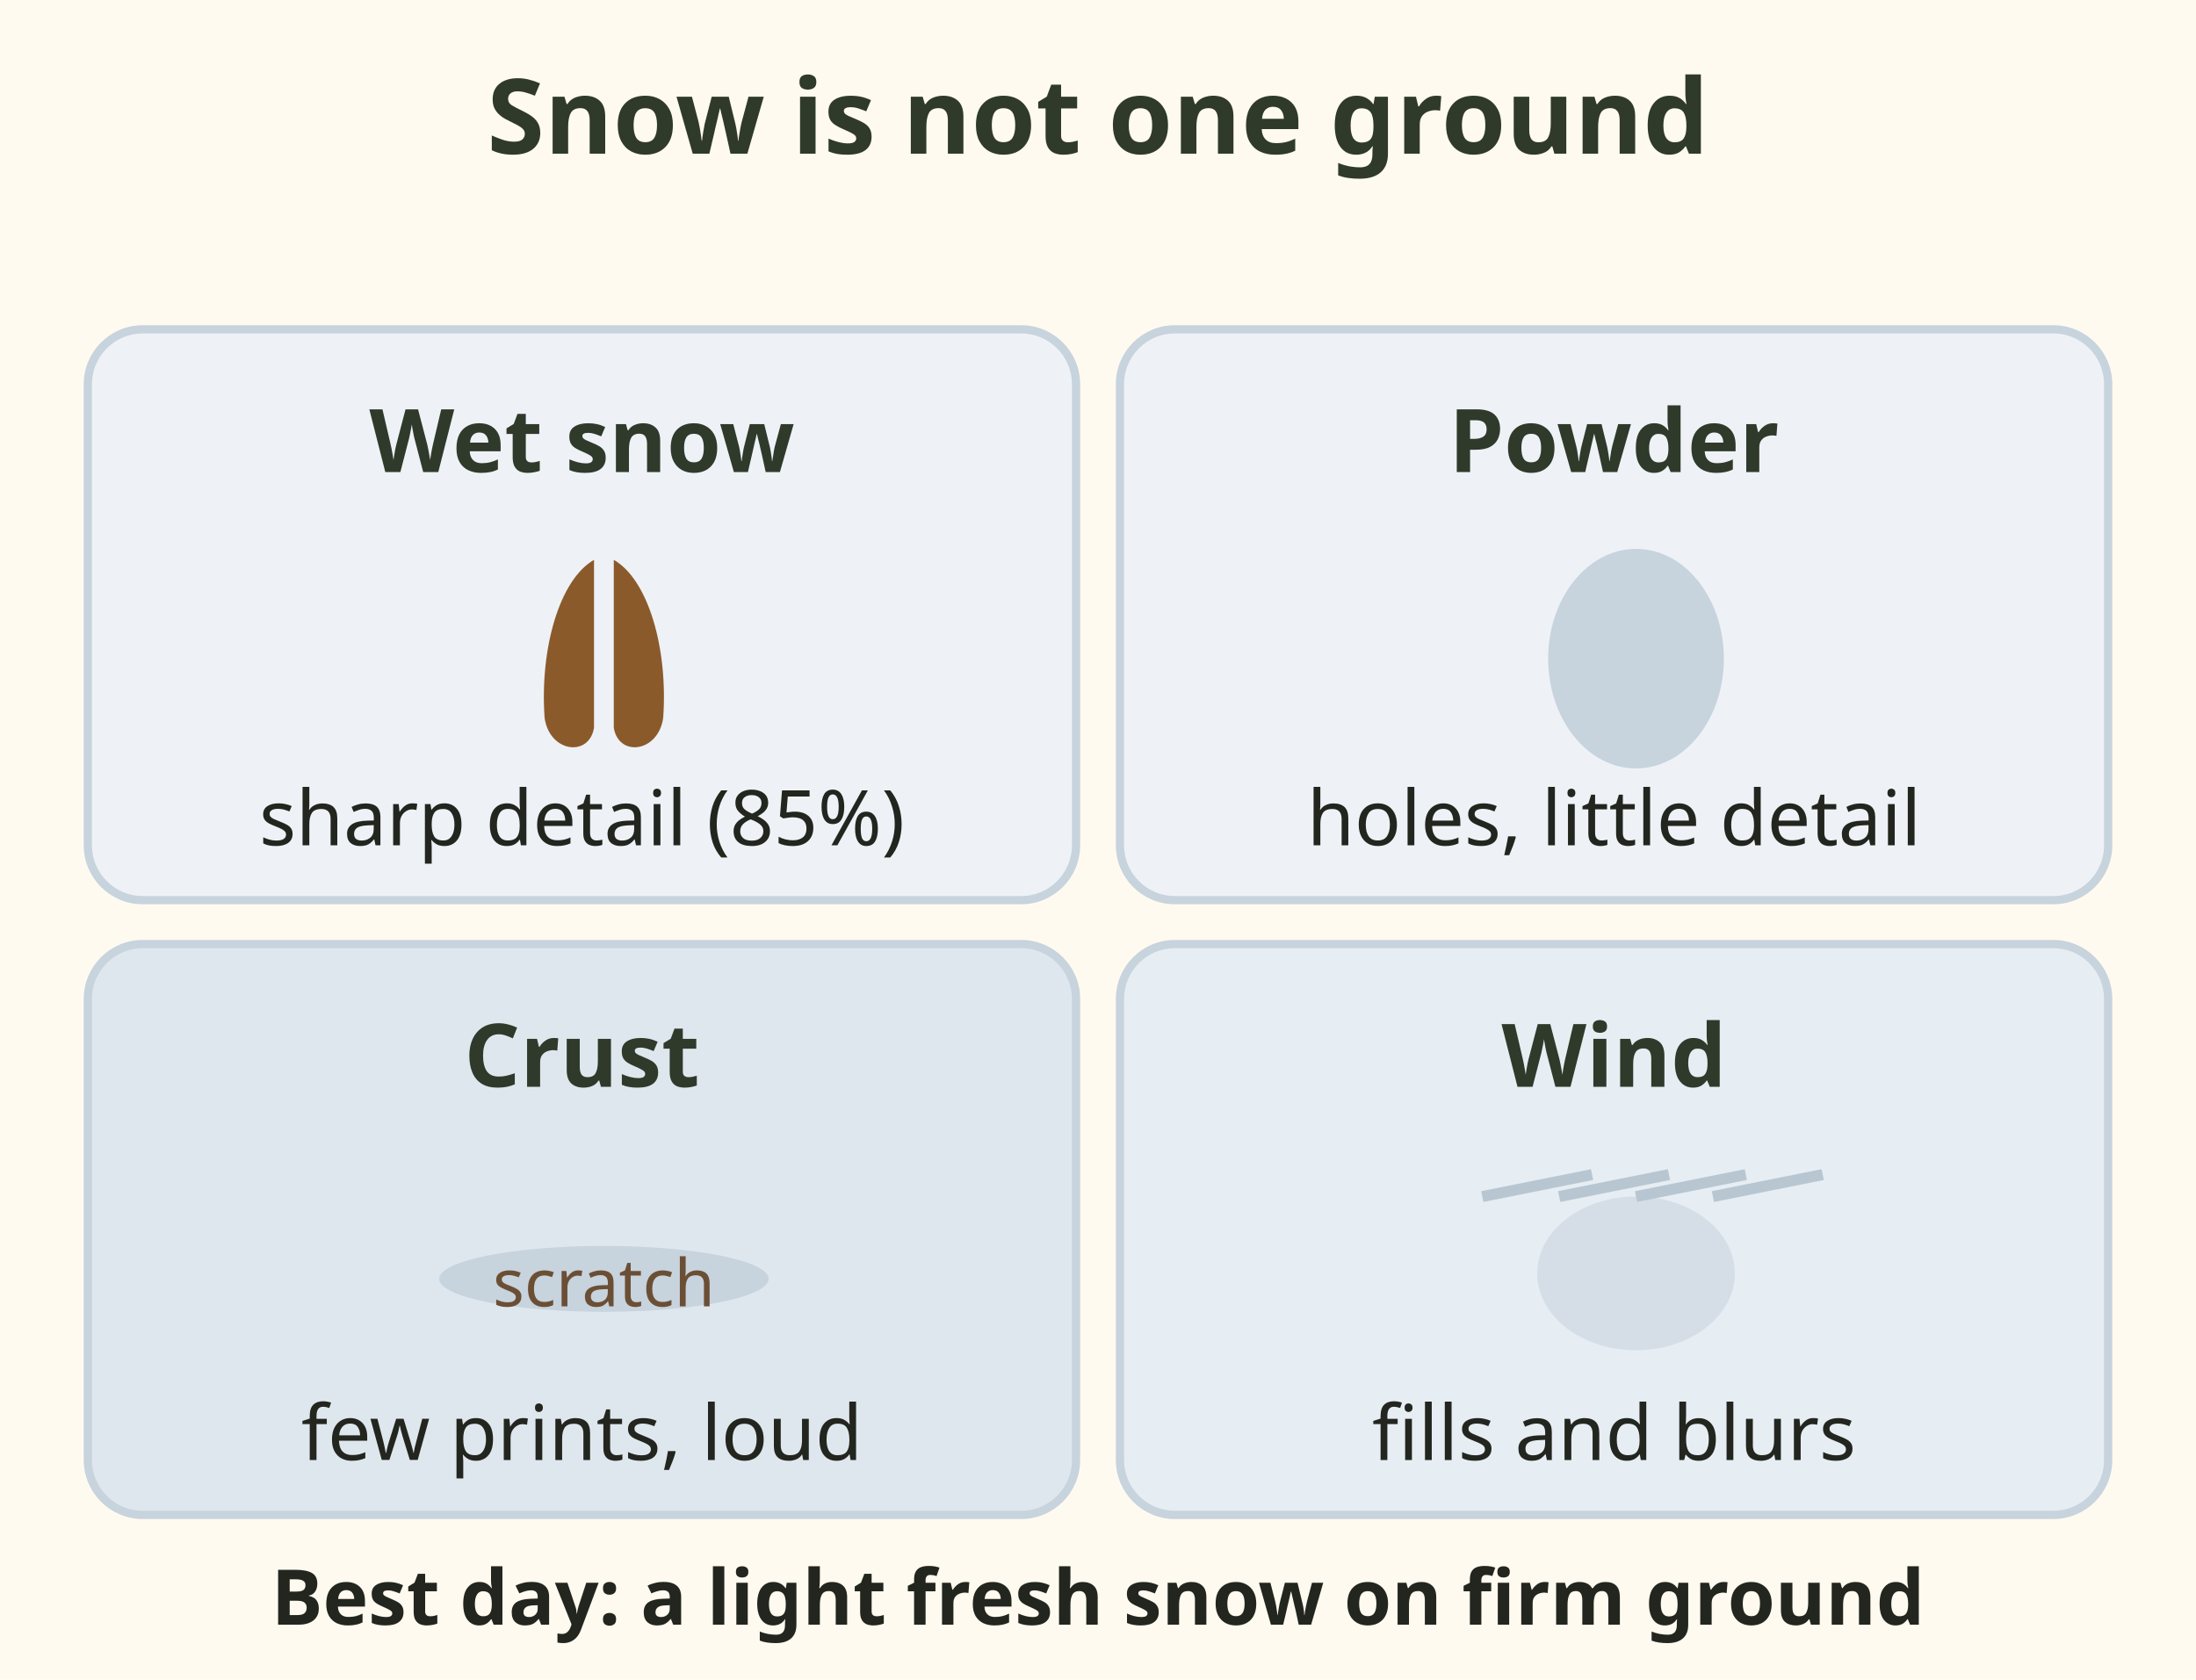
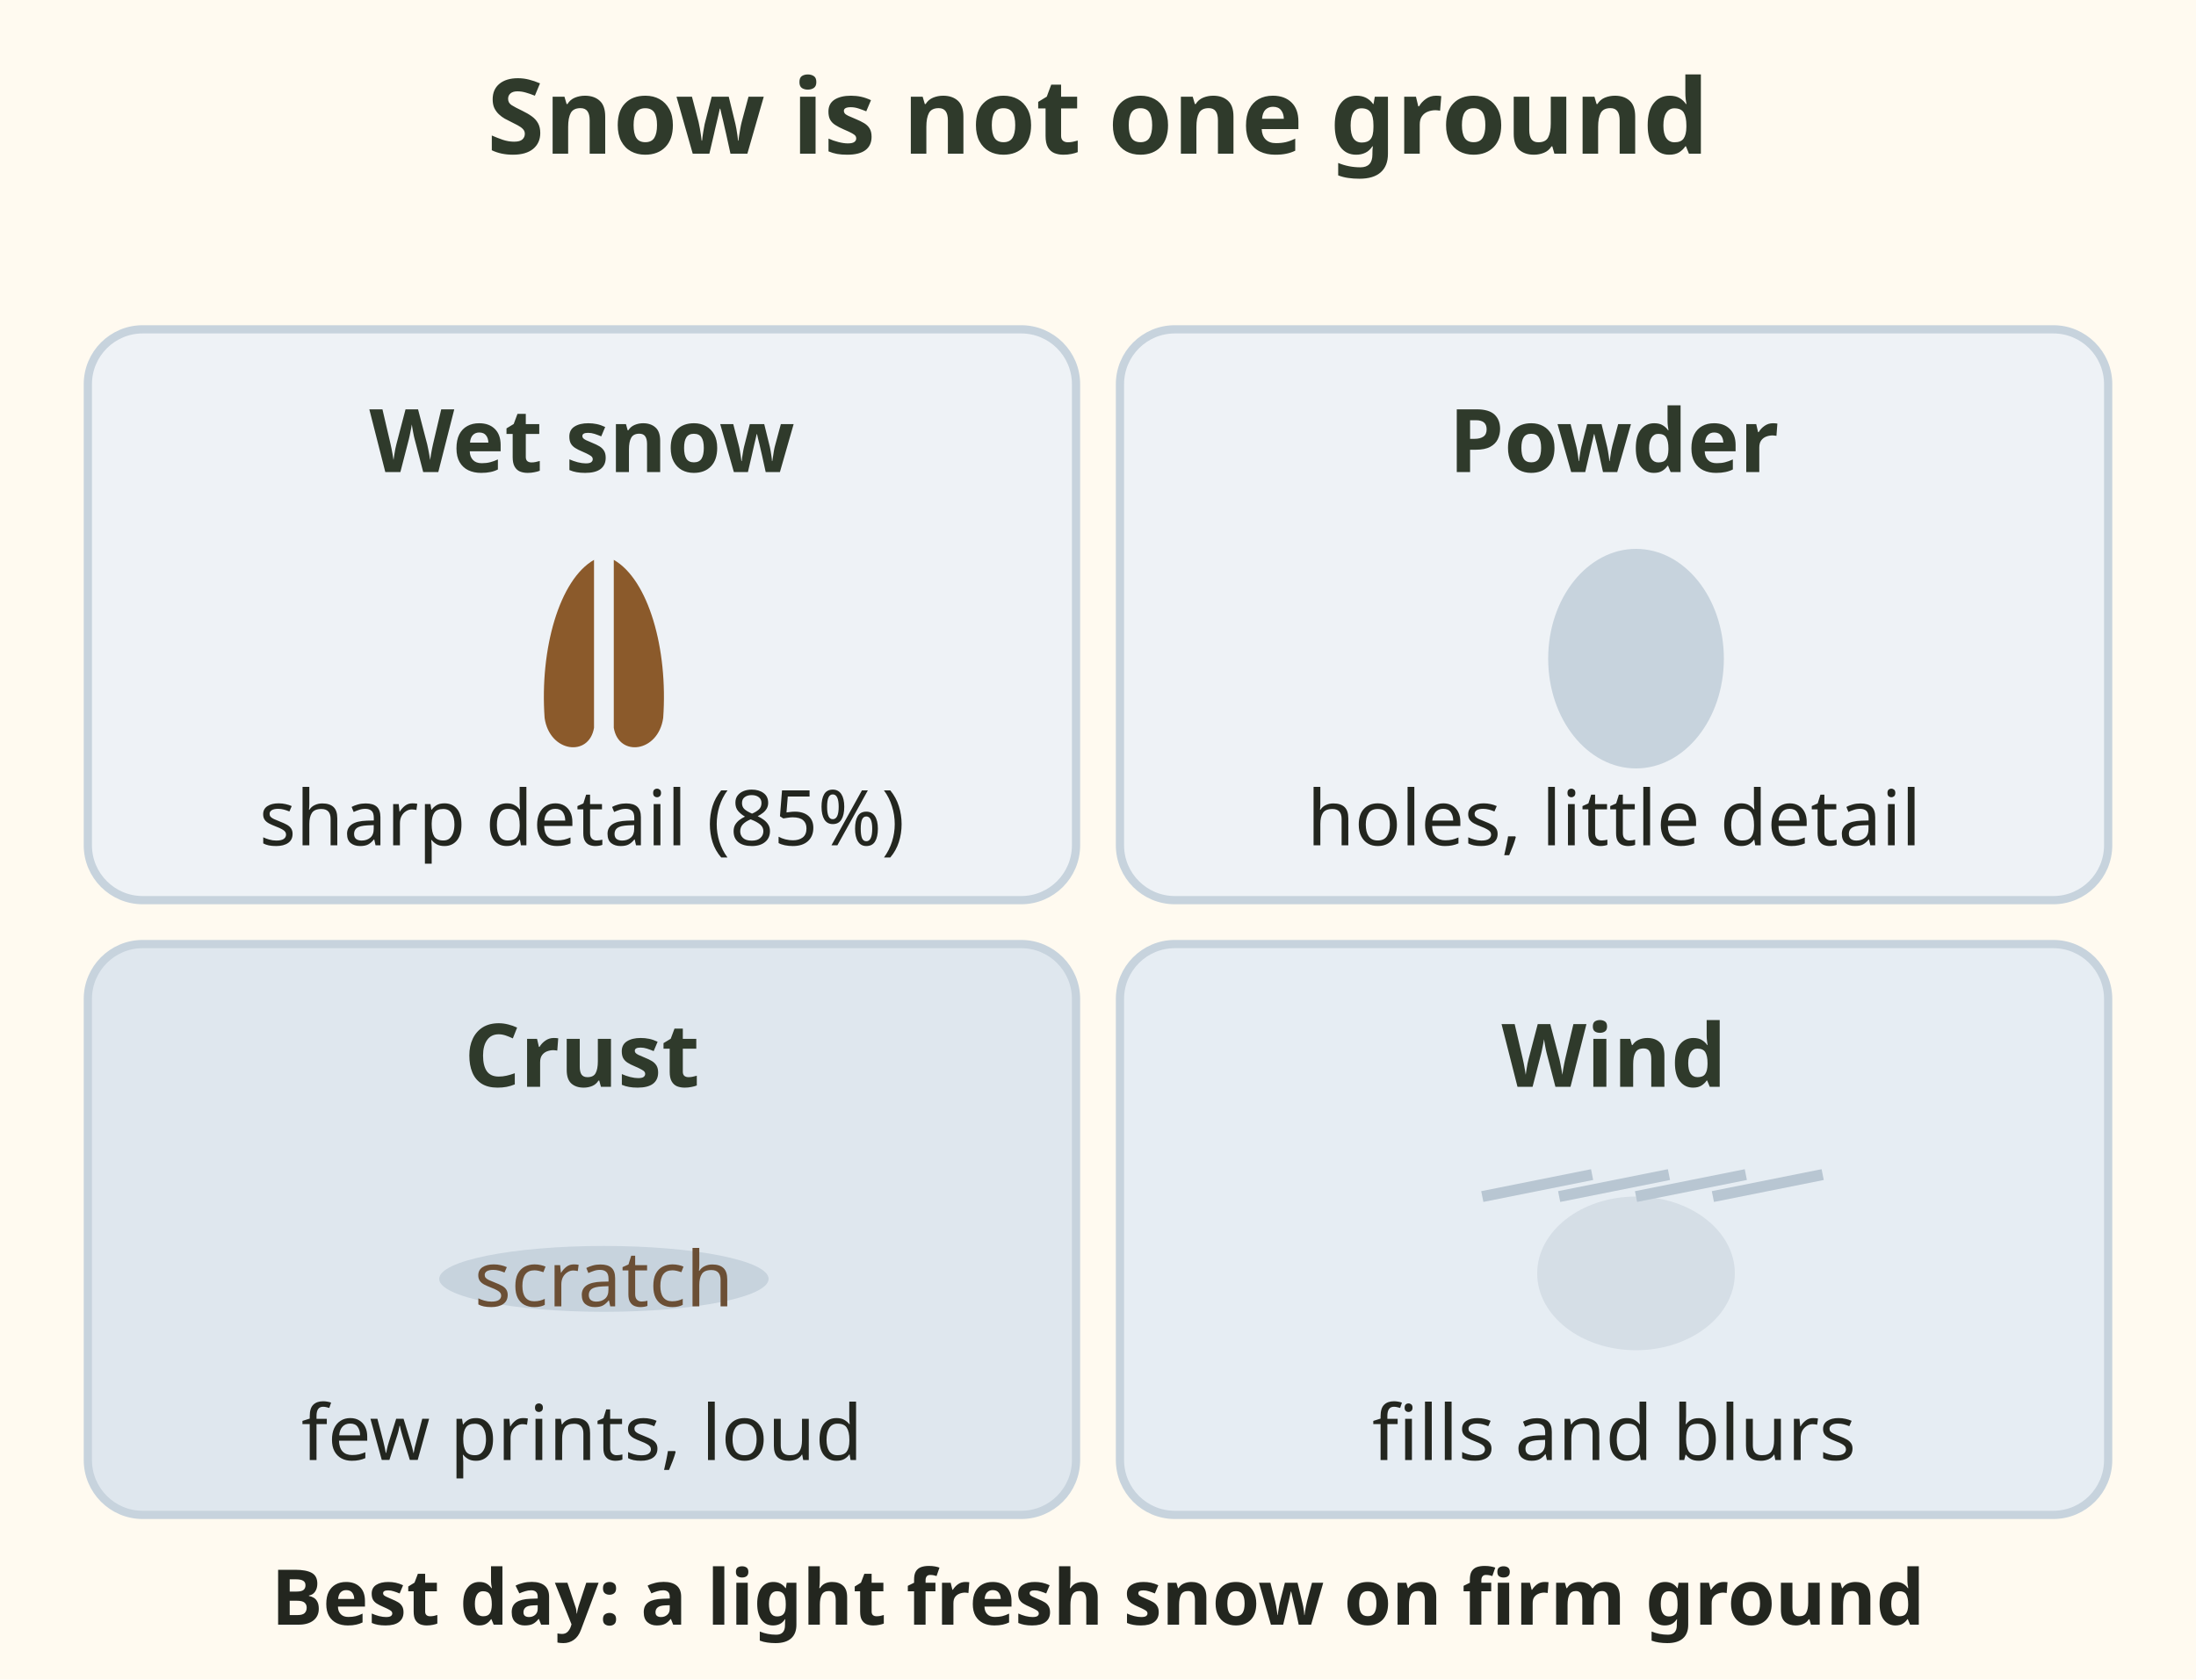
<svg xmlns="http://www.w3.org/2000/svg" viewBox="0 0 400 306" font-family="sans-serif" role="img" aria-label="Snow types. Wet snow: sharp detail. Powder: holes with little detail. Crust: few prints, only scratches, and loud to walk on. Wind: fills and blurs tracks. The best day is a light fresh snow on firm ground.">
  <rect x="0" y="0" width="400" height="306" rx="0" fill="#fffaf0" />
  <text x="200" y="28" font-size="19" font-weight="bold" fill="#2f3a2b" text-anchor="middle">Snow is not one ground</text>
  <rect x="16" y="60" width="180" height="104" rx="10" fill="#eef2f6" stroke="#c7d3dd" stroke-width="1.5" />
  <text x="106" y="86" font-size="16" font-weight="bold" fill="#2f3a2b" text-anchor="middle">Wet snow</text>
  <text x="106" y="154" font-size="14" fill="#23261f" text-anchor="middle">sharp detail (85%)</text>
  <rect x="204" y="60" width="180" height="104" rx="10" fill="#eef2f6" stroke="#c7d3dd" stroke-width="1.5" />
  <text x="294" y="86" font-size="16" font-weight="bold" fill="#2f3a2b" text-anchor="middle">Powder</text>
  <text x="294" y="154" font-size="14" fill="#23261f" text-anchor="middle">holes, little detail</text>
  <rect x="16" y="172" width="180" height="104" rx="10" fill="#dfe7ee" stroke="#c7d3dd" stroke-width="1.5" />
  <text x="106" y="198" font-size="16" font-weight="bold" fill="#2f3a2b" text-anchor="middle">Crust</text>
  <text x="106" y="266" font-size="14" fill="#23261f" text-anchor="middle">few prints, loud</text>
  <rect x="204" y="172" width="180" height="104" rx="10" fill="#e6edf3" stroke="#c7d3dd" stroke-width="1.5" />
  <text x="294" y="198" font-size="16" font-weight="bold" fill="#2f3a2b" text-anchor="middle">Wind</text>
  <text x="294" y="266" font-size="14" fill="#23261f" text-anchor="middle">fills and blurs</text>
  <g transform="translate(110 120) rotate(0) scale(0.9)" fill="#8b5a2b">
    <path d="M-2 -20 C-9 -16 -13 -2 -12 12 C-11 19 -3 20 -2 14 Z" />
    <path d="M2 -20 C9 -16 13 -2 12 12 C11 19 3 20 2 14 Z" />
  </g>
  <ellipse cx="298" cy="120" rx="16" ry="20" fill="#c7d3dd" />
  <ellipse cx="110" cy="233" rx="30" ry="6" fill="#c7d3dd" />
-   <text x="110" y="238" font-size="12" fill="#6b4f35" text-anchor="middle">scratch</text>
+   <text x="110" y="238" font-size="14" fill="#6b4f35" text-anchor="middle">scratch</text>
  <ellipse cx="298" cy="232" rx="18" ry="14" fill="#d5dee6" />
  <line x1="270" y1="218" x2="290" y2="214" stroke="#b8c6d2" stroke-width="2" />
  <line x1="284" y1="218" x2="304" y2="214" stroke="#b8c6d2" stroke-width="2" />
  <line x1="298" y1="218" x2="318" y2="214" stroke="#b8c6d2" stroke-width="2" />
  <line x1="312" y1="218" x2="332" y2="214" stroke="#b8c6d2" stroke-width="2" />
  <text x="200" y="296" font-size="14" font-weight="bold" fill="#23261f" text-anchor="middle">Best day: a light fresh snow on firm ground</text>
</svg>
